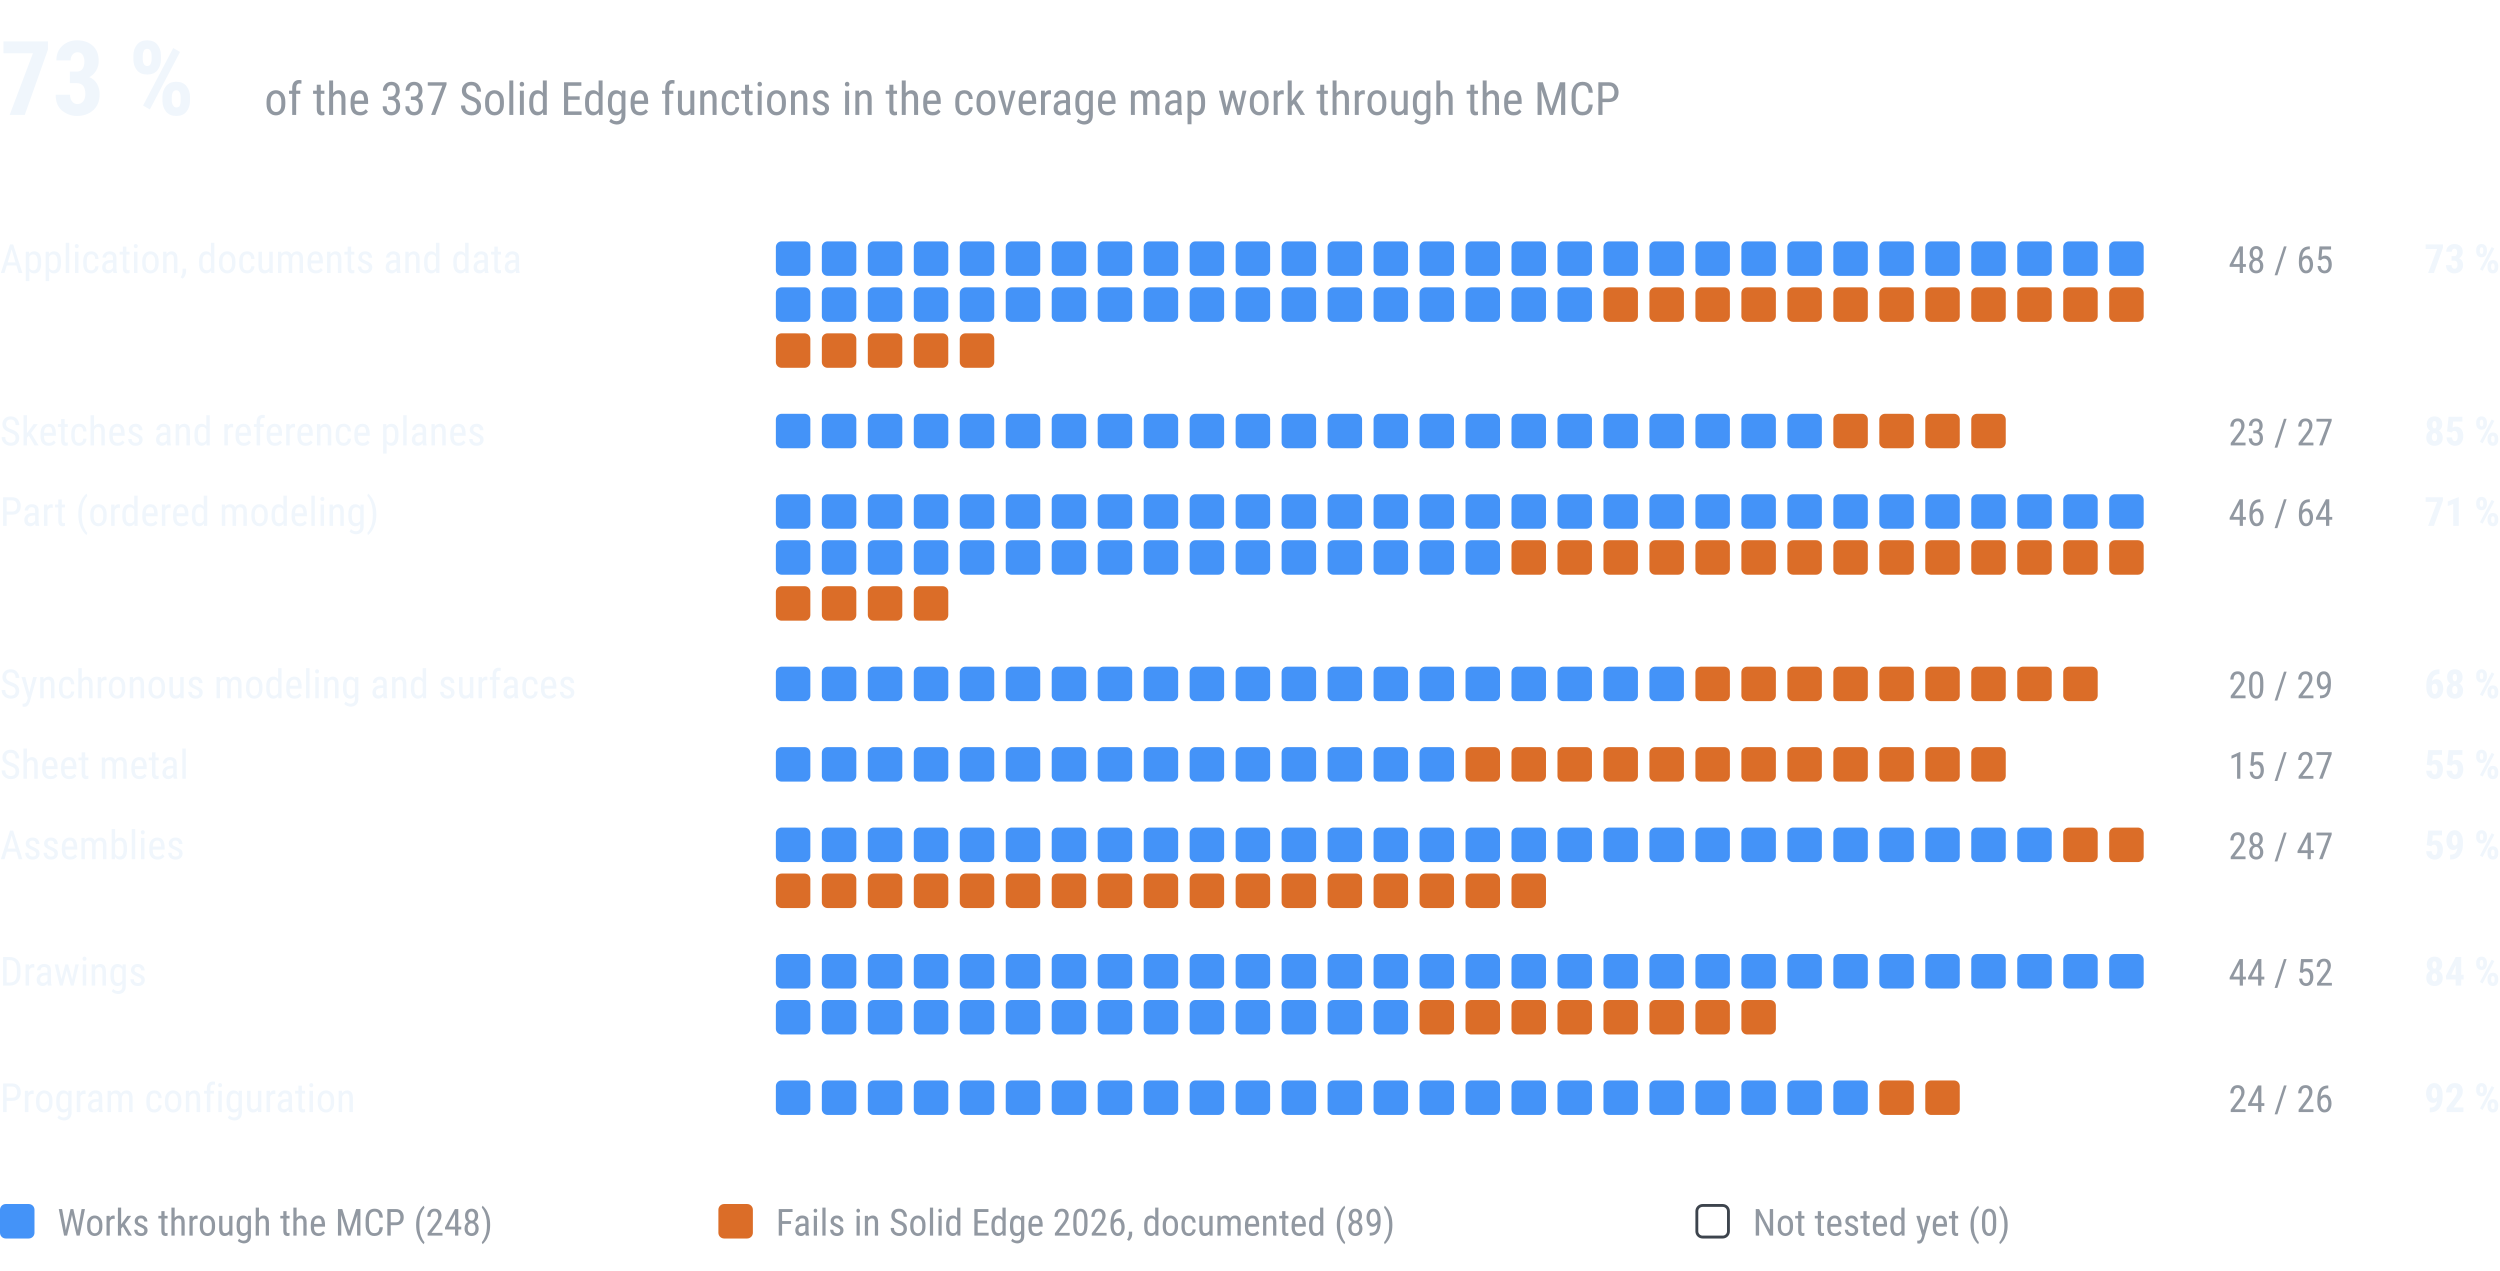
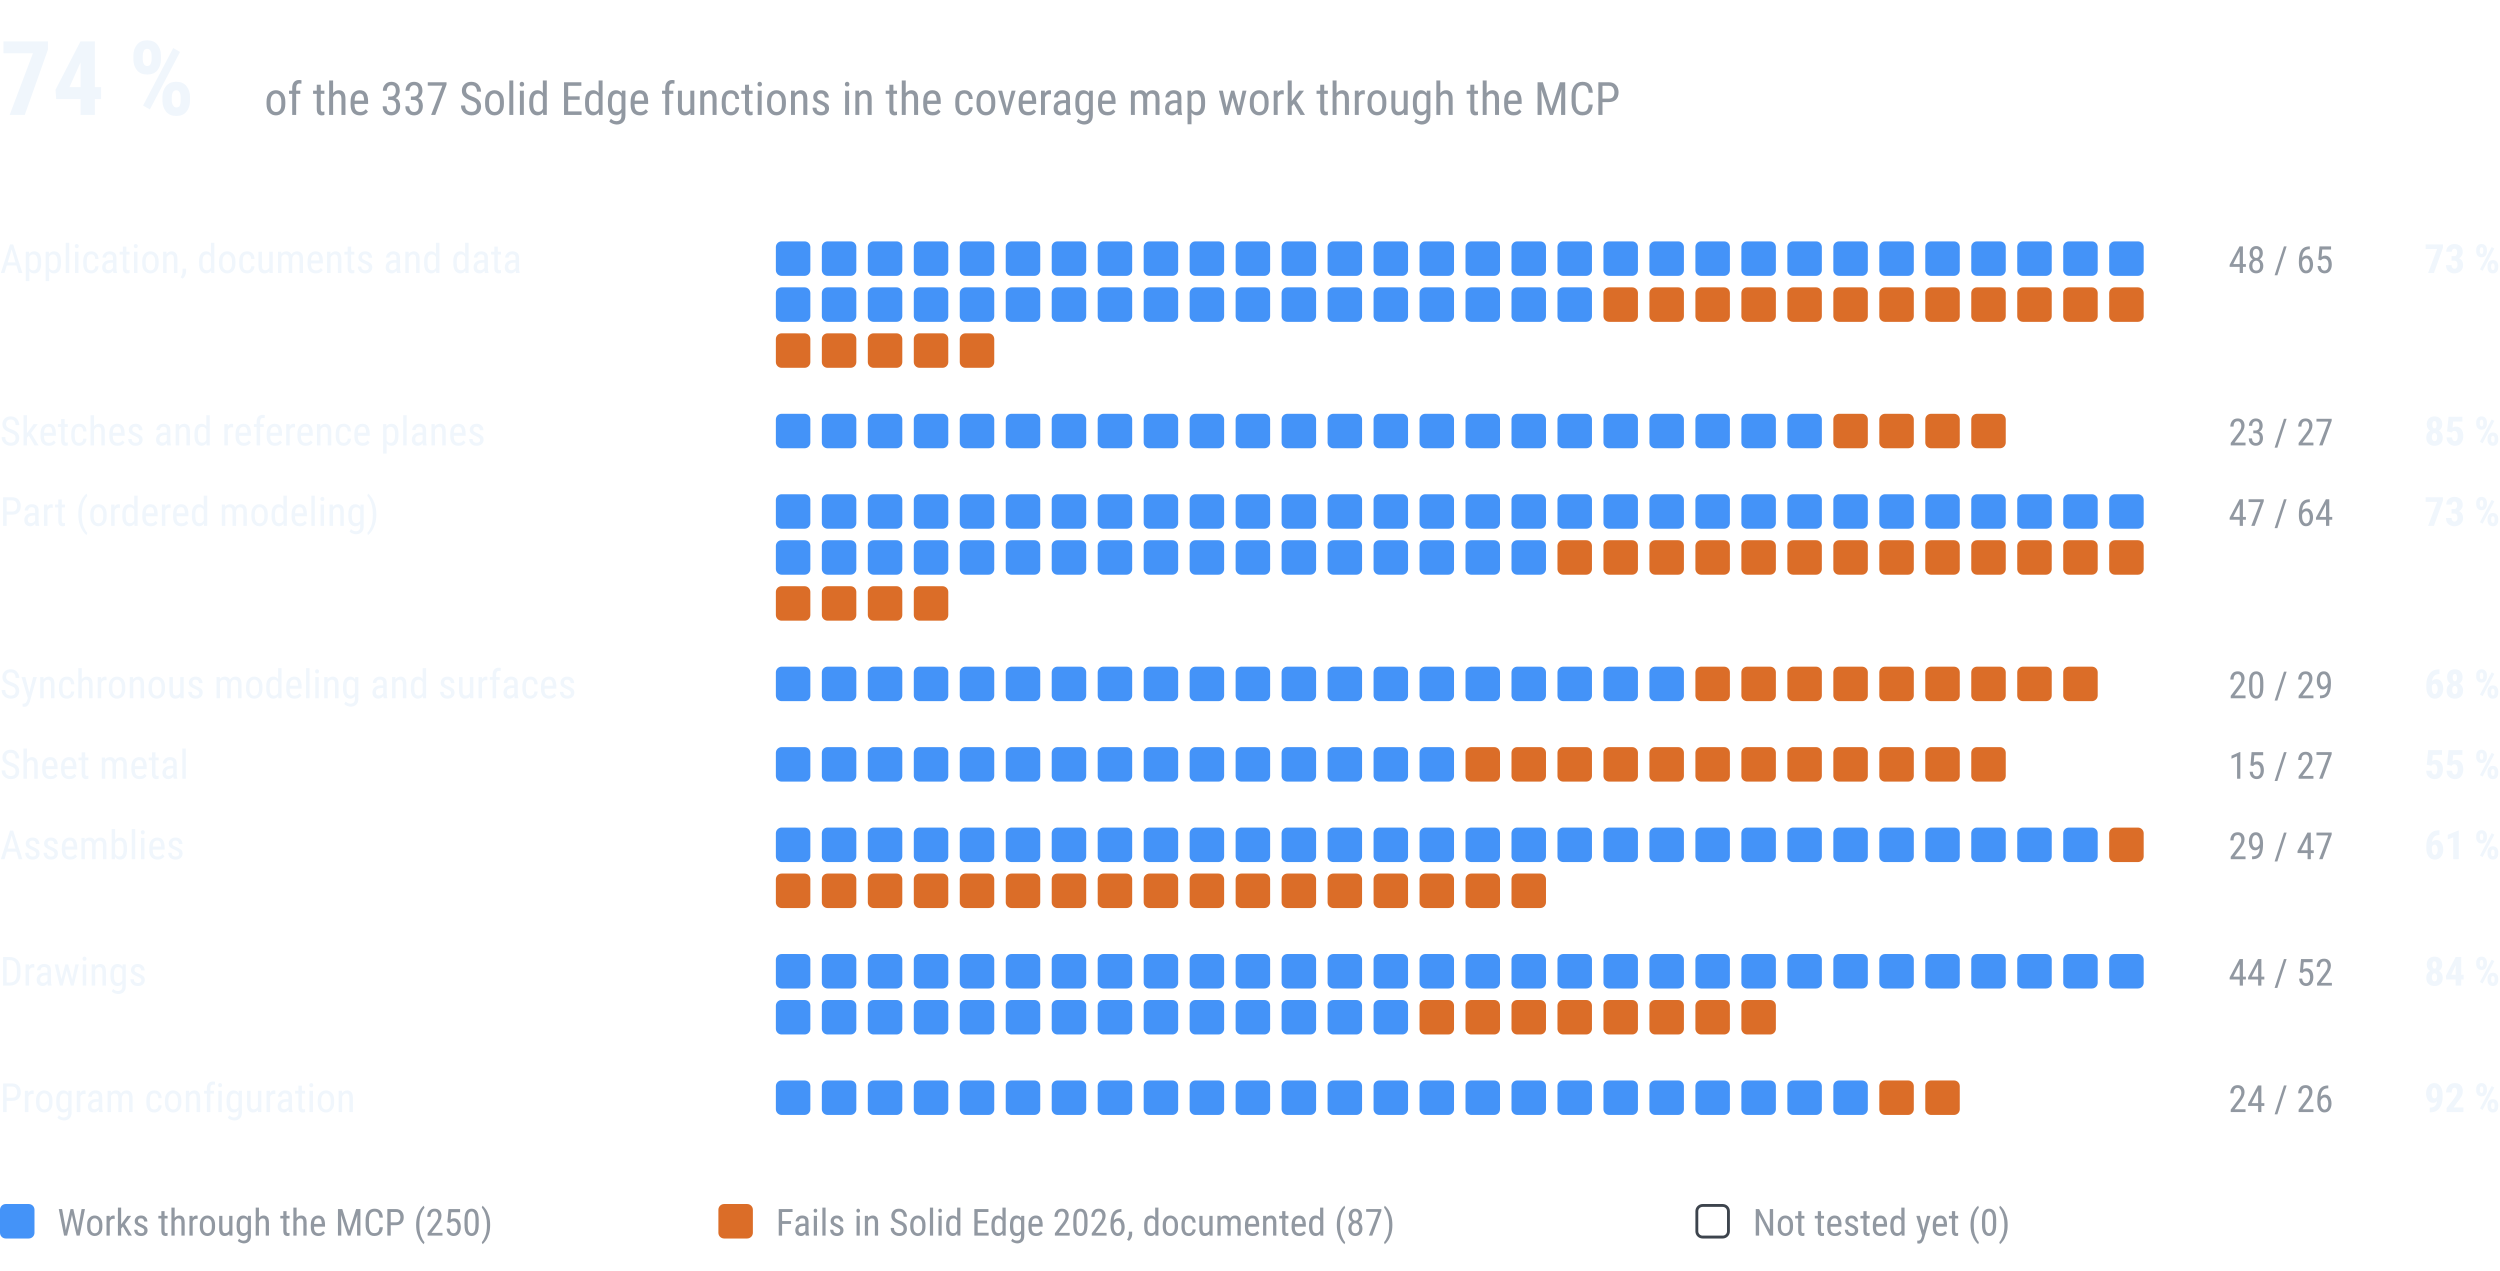
<svg xmlns="http://www.w3.org/2000/svg" width="870" height="442" viewBox="0 0 870 442" role="img" aria-labelledby="title desc">
  <g font-family="Bahnschrift, 'DIN Alternate', 'DIN 1451', D-DIN, Barlow, 'Roboto Condensed', 'Arial Narrow', sans-serif">
-     <text x="0" y="40" font-size="36" font-weight="600" fill="#f0f6fc">73 %</text>
+     <text x="0" y="40" font-size="36" font-weight="600" fill="#f0f6fc">74 %</text>
    <text x="92" y="40" font-size="16" fill="#9198a1">of the 337 Solid Edge functions in the coverage map work through the MCP</text>
    <text x="0" y="95" font-size="14" fill="#f0f6fc">Application, documents and data</text>
    <rect x="270" y="84" width="12" height="12" rx="2" fill="#4493f8" />
    <rect x="286" y="84" width="12" height="12" rx="2" fill="#4493f8" />
    <rect x="302" y="84" width="12" height="12" rx="2" fill="#4493f8" />
    <rect x="318" y="84" width="12" height="12" rx="2" fill="#4493f8" />
    <rect x="334" y="84" width="12" height="12" rx="2" fill="#4493f8" />
    <rect x="350" y="84" width="12" height="12" rx="2" fill="#4493f8" />
    <rect x="366" y="84" width="12" height="12" rx="2" fill="#4493f8" />
    <rect x="382" y="84" width="12" height="12" rx="2" fill="#4493f8" />
    <rect x="398" y="84" width="12" height="12" rx="2" fill="#4493f8" />
    <rect x="414" y="84" width="12" height="12" rx="2" fill="#4493f8" />
    <rect x="430" y="84" width="12" height="12" rx="2" fill="#4493f8" />
    <rect x="446" y="84" width="12" height="12" rx="2" fill="#4493f8" />
    <rect x="462" y="84" width="12" height="12" rx="2" fill="#4493f8" />
    <rect x="478" y="84" width="12" height="12" rx="2" fill="#4493f8" />
    <rect x="494" y="84" width="12" height="12" rx="2" fill="#4493f8" />
    <rect x="510" y="84" width="12" height="12" rx="2" fill="#4493f8" />
    <rect x="526" y="84" width="12" height="12" rx="2" fill="#4493f8" />
    <rect x="542" y="84" width="12" height="12" rx="2" fill="#4493f8" />
    <rect x="558" y="84" width="12" height="12" rx="2" fill="#4493f8" />
    <rect x="574" y="84" width="12" height="12" rx="2" fill="#4493f8" />
    <rect x="590" y="84" width="12" height="12" rx="2" fill="#4493f8" />
    <rect x="606" y="84" width="12" height="12" rx="2" fill="#4493f8" />
    <rect x="622" y="84" width="12" height="12" rx="2" fill="#4493f8" />
    <rect x="638" y="84" width="12" height="12" rx="2" fill="#4493f8" />
    <rect x="654" y="84" width="12" height="12" rx="2" fill="#4493f8" />
    <rect x="670" y="84" width="12" height="12" rx="2" fill="#4493f8" />
    <rect x="686" y="84" width="12" height="12" rx="2" fill="#4493f8" />
    <rect x="702" y="84" width="12" height="12" rx="2" fill="#4493f8" />
    <rect x="718" y="84" width="12" height="12" rx="2" fill="#4493f8" />
    <rect x="734" y="84" width="12" height="12" rx="2" fill="#4493f8" />
    <rect x="270" y="100" width="12" height="12" rx="2" fill="#4493f8" />
    <rect x="286" y="100" width="12" height="12" rx="2" fill="#4493f8" />
    <rect x="302" y="100" width="12" height="12" rx="2" fill="#4493f8" />
    <rect x="318" y="100" width="12" height="12" rx="2" fill="#4493f8" />
    <rect x="334" y="100" width="12" height="12" rx="2" fill="#4493f8" />
    <rect x="350" y="100" width="12" height="12" rx="2" fill="#4493f8" />
    <rect x="366" y="100" width="12" height="12" rx="2" fill="#4493f8" />
    <rect x="382" y="100" width="12" height="12" rx="2" fill="#4493f8" />
    <rect x="398" y="100" width="12" height="12" rx="2" fill="#4493f8" />
    <rect x="414" y="100" width="12" height="12" rx="2" fill="#4493f8" />
    <rect x="430" y="100" width="12" height="12" rx="2" fill="#4493f8" />
    <rect x="446" y="100" width="12" height="12" rx="2" fill="#4493f8" />
    <rect x="462" y="100" width="12" height="12" rx="2" fill="#4493f8" />
    <rect x="478" y="100" width="12" height="12" rx="2" fill="#4493f8" />
    <rect x="494" y="100" width="12" height="12" rx="2" fill="#4493f8" />
    <rect x="510" y="100" width="12" height="12" rx="2" fill="#4493f8" />
    <rect x="526" y="100" width="12" height="12" rx="2" fill="#4493f8" />
    <rect x="542" y="100" width="12" height="12" rx="2" fill="#4493f8" />
    <rect x="558" y="100" width="12" height="12" rx="2" fill="#db6d28" />
    <rect x="574" y="100" width="12" height="12" rx="2" fill="#db6d28" />
    <rect x="590" y="100" width="12" height="12" rx="2" fill="#db6d28" />
    <rect x="606" y="100" width="12" height="12" rx="2" fill="#db6d28" />
    <rect x="622" y="100" width="12" height="12" rx="2" fill="#db6d28" />
    <rect x="638" y="100" width="12" height="12" rx="2" fill="#db6d28" />
    <rect x="654" y="100" width="12" height="12" rx="2" fill="#db6d28" />
    <rect x="670" y="100" width="12" height="12" rx="2" fill="#db6d28" />
    <rect x="686" y="100" width="12" height="12" rx="2" fill="#db6d28" />
    <rect x="702" y="100" width="12" height="12" rx="2" fill="#db6d28" />
    <rect x="718" y="100" width="12" height="12" rx="2" fill="#db6d28" />
    <rect x="734" y="100" width="12" height="12" rx="2" fill="#db6d28" />
    <rect x="270" y="116" width="12" height="12" rx="2" fill="#db6d28" />
    <rect x="286" y="116" width="12" height="12" rx="2" fill="#db6d28" />
    <rect x="302" y="116" width="12" height="12" rx="2" fill="#db6d28" />
    <rect x="318" y="116" width="12" height="12" rx="2" fill="#db6d28" />
    <rect x="334" y="116" width="12" height="12" rx="2" fill="#db6d28" />
    <text x="812" y="95" font-size="13" text-anchor="end" fill="#9198a1">48 / 65</text>
    <text x="870" y="95" font-size="14" font-weight="600" text-anchor="end" fill="#f0f6fc">73 %</text>
    <text x="0" y="155" font-size="14" fill="#f0f6fc">Sketches and reference planes</text>
    <rect x="270" y="144" width="12" height="12" rx="2" fill="#4493f8" />
    <rect x="286" y="144" width="12" height="12" rx="2" fill="#4493f8" />
    <rect x="302" y="144" width="12" height="12" rx="2" fill="#4493f8" />
    <rect x="318" y="144" width="12" height="12" rx="2" fill="#4493f8" />
    <rect x="334" y="144" width="12" height="12" rx="2" fill="#4493f8" />
    <rect x="350" y="144" width="12" height="12" rx="2" fill="#4493f8" />
    <rect x="366" y="144" width="12" height="12" rx="2" fill="#4493f8" />
    <rect x="382" y="144" width="12" height="12" rx="2" fill="#4493f8" />
    <rect x="398" y="144" width="12" height="12" rx="2" fill="#4493f8" />
    <rect x="414" y="144" width="12" height="12" rx="2" fill="#4493f8" />
    <rect x="430" y="144" width="12" height="12" rx="2" fill="#4493f8" />
    <rect x="446" y="144" width="12" height="12" rx="2" fill="#4493f8" />
    <rect x="462" y="144" width="12" height="12" rx="2" fill="#4493f8" />
    <rect x="478" y="144" width="12" height="12" rx="2" fill="#4493f8" />
    <rect x="494" y="144" width="12" height="12" rx="2" fill="#4493f8" />
    <rect x="510" y="144" width="12" height="12" rx="2" fill="#4493f8" />
    <rect x="526" y="144" width="12" height="12" rx="2" fill="#4493f8" />
    <rect x="542" y="144" width="12" height="12" rx="2" fill="#4493f8" />
    <rect x="558" y="144" width="12" height="12" rx="2" fill="#4493f8" />
    <rect x="574" y="144" width="12" height="12" rx="2" fill="#4493f8" />
    <rect x="590" y="144" width="12" height="12" rx="2" fill="#4493f8" />
    <rect x="606" y="144" width="12" height="12" rx="2" fill="#4493f8" />
    <rect x="622" y="144" width="12" height="12" rx="2" fill="#4493f8" />
    <rect x="638" y="144" width="12" height="12" rx="2" fill="#db6d28" />
    <rect x="654" y="144" width="12" height="12" rx="2" fill="#db6d28" />
    <rect x="670" y="144" width="12" height="12" rx="2" fill="#db6d28" />
    <rect x="686" y="144" width="12" height="12" rx="2" fill="#db6d28" />
    <text x="812" y="155" font-size="13" text-anchor="end" fill="#9198a1">23 / 27</text>
    <text x="870" y="155" font-size="14" font-weight="600" text-anchor="end" fill="#f0f6fc">85 %</text>
    <text x="0" y="183" font-size="14" fill="#f0f6fc">Part (ordered modeling)</text>
    <rect x="270" y="172" width="12" height="12" rx="2" fill="#4493f8" />
    <rect x="286" y="172" width="12" height="12" rx="2" fill="#4493f8" />
    <rect x="302" y="172" width="12" height="12" rx="2" fill="#4493f8" />
    <rect x="318" y="172" width="12" height="12" rx="2" fill="#4493f8" />
    <rect x="334" y="172" width="12" height="12" rx="2" fill="#4493f8" />
    <rect x="350" y="172" width="12" height="12" rx="2" fill="#4493f8" />
    <rect x="366" y="172" width="12" height="12" rx="2" fill="#4493f8" />
    <rect x="382" y="172" width="12" height="12" rx="2" fill="#4493f8" />
    <rect x="398" y="172" width="12" height="12" rx="2" fill="#4493f8" />
    <rect x="414" y="172" width="12" height="12" rx="2" fill="#4493f8" />
    <rect x="430" y="172" width="12" height="12" rx="2" fill="#4493f8" />
    <rect x="446" y="172" width="12" height="12" rx="2" fill="#4493f8" />
    <rect x="462" y="172" width="12" height="12" rx="2" fill="#4493f8" />
    <rect x="478" y="172" width="12" height="12" rx="2" fill="#4493f8" />
    <rect x="494" y="172" width="12" height="12" rx="2" fill="#4493f8" />
    <rect x="510" y="172" width="12" height="12" rx="2" fill="#4493f8" />
    <rect x="526" y="172" width="12" height="12" rx="2" fill="#4493f8" />
    <rect x="542" y="172" width="12" height="12" rx="2" fill="#4493f8" />
    <rect x="558" y="172" width="12" height="12" rx="2" fill="#4493f8" />
    <rect x="574" y="172" width="12" height="12" rx="2" fill="#4493f8" />
    <rect x="590" y="172" width="12" height="12" rx="2" fill="#4493f8" />
    <rect x="606" y="172" width="12" height="12" rx="2" fill="#4493f8" />
    <rect x="622" y="172" width="12" height="12" rx="2" fill="#4493f8" />
    <rect x="638" y="172" width="12" height="12" rx="2" fill="#4493f8" />
    <rect x="654" y="172" width="12" height="12" rx="2" fill="#4493f8" />
    <rect x="670" y="172" width="12" height="12" rx="2" fill="#4493f8" />
    <rect x="686" y="172" width="12" height="12" rx="2" fill="#4493f8" />
    <rect x="702" y="172" width="12" height="12" rx="2" fill="#4493f8" />
    <rect x="718" y="172" width="12" height="12" rx="2" fill="#4493f8" />
    <rect x="734" y="172" width="12" height="12" rx="2" fill="#4493f8" />
    <rect x="270" y="188" width="12" height="12" rx="2" fill="#4493f8" />
    <rect x="286" y="188" width="12" height="12" rx="2" fill="#4493f8" />
    <rect x="302" y="188" width="12" height="12" rx="2" fill="#4493f8" />
    <rect x="318" y="188" width="12" height="12" rx="2" fill="#4493f8" />
    <rect x="334" y="188" width="12" height="12" rx="2" fill="#4493f8" />
    <rect x="350" y="188" width="12" height="12" rx="2" fill="#4493f8" />
    <rect x="366" y="188" width="12" height="12" rx="2" fill="#4493f8" />
    <rect x="382" y="188" width="12" height="12" rx="2" fill="#4493f8" />
    <rect x="398" y="188" width="12" height="12" rx="2" fill="#4493f8" />
    <rect x="414" y="188" width="12" height="12" rx="2" fill="#4493f8" />
    <rect x="430" y="188" width="12" height="12" rx="2" fill="#4493f8" />
    <rect x="446" y="188" width="12" height="12" rx="2" fill="#4493f8" />
    <rect x="462" y="188" width="12" height="12" rx="2" fill="#4493f8" />
    <rect x="478" y="188" width="12" height="12" rx="2" fill="#4493f8" />
    <rect x="494" y="188" width="12" height="12" rx="2" fill="#4493f8" />
    <rect x="510" y="188" width="12" height="12" rx="2" fill="#4493f8" />
-     <rect x="526" y="188" width="12" height="12" rx="2" fill="#db6d28" />
+     <rect x="526" y="188" width="12" height="12" rx="2" fill="#4493f8" />
    <rect x="542" y="188" width="12" height="12" rx="2" fill="#db6d28" />
    <rect x="558" y="188" width="12" height="12" rx="2" fill="#db6d28" />
    <rect x="574" y="188" width="12" height="12" rx="2" fill="#db6d28" />
    <rect x="590" y="188" width="12" height="12" rx="2" fill="#db6d28" />
    <rect x="606" y="188" width="12" height="12" rx="2" fill="#db6d28" />
    <rect x="622" y="188" width="12" height="12" rx="2" fill="#db6d28" />
    <rect x="638" y="188" width="12" height="12" rx="2" fill="#db6d28" />
    <rect x="654" y="188" width="12" height="12" rx="2" fill="#db6d28" />
    <rect x="670" y="188" width="12" height="12" rx="2" fill="#db6d28" />
    <rect x="686" y="188" width="12" height="12" rx="2" fill="#db6d28" />
    <rect x="702" y="188" width="12" height="12" rx="2" fill="#db6d28" />
    <rect x="718" y="188" width="12" height="12" rx="2" fill="#db6d28" />
    <rect x="734" y="188" width="12" height="12" rx="2" fill="#db6d28" />
    <rect x="270" y="204" width="12" height="12" rx="2" fill="#db6d28" />
    <rect x="286" y="204" width="12" height="12" rx="2" fill="#db6d28" />
    <rect x="302" y="204" width="12" height="12" rx="2" fill="#db6d28" />
    <rect x="318" y="204" width="12" height="12" rx="2" fill="#db6d28" />
-     <text x="812" y="183" font-size="13" text-anchor="end" fill="#9198a1">46 / 64</text>
-     <text x="870" y="183" font-size="14" font-weight="600" text-anchor="end" fill="#f0f6fc">71 %</text>
+     <text x="812" y="183" font-size="13" text-anchor="end" fill="#9198a1">47 / 64</text>
+     <text x="870" y="183" font-size="14" font-weight="600" text-anchor="end" fill="#f0f6fc">73 %</text>
    <text x="0" y="243" font-size="14" fill="#f0f6fc">Synchronous modeling and surfaces</text>
    <rect x="270" y="232" width="12" height="12" rx="2" fill="#4493f8" />
    <rect x="286" y="232" width="12" height="12" rx="2" fill="#4493f8" />
    <rect x="302" y="232" width="12" height="12" rx="2" fill="#4493f8" />
    <rect x="318" y="232" width="12" height="12" rx="2" fill="#4493f8" />
    <rect x="334" y="232" width="12" height="12" rx="2" fill="#4493f8" />
    <rect x="350" y="232" width="12" height="12" rx="2" fill="#4493f8" />
    <rect x="366" y="232" width="12" height="12" rx="2" fill="#4493f8" />
    <rect x="382" y="232" width="12" height="12" rx="2" fill="#4493f8" />
    <rect x="398" y="232" width="12" height="12" rx="2" fill="#4493f8" />
    <rect x="414" y="232" width="12" height="12" rx="2" fill="#4493f8" />
    <rect x="430" y="232" width="12" height="12" rx="2" fill="#4493f8" />
    <rect x="446" y="232" width="12" height="12" rx="2" fill="#4493f8" />
    <rect x="462" y="232" width="12" height="12" rx="2" fill="#4493f8" />
    <rect x="478" y="232" width="12" height="12" rx="2" fill="#4493f8" />
    <rect x="494" y="232" width="12" height="12" rx="2" fill="#4493f8" />
    <rect x="510" y="232" width="12" height="12" rx="2" fill="#4493f8" />
    <rect x="526" y="232" width="12" height="12" rx="2" fill="#4493f8" />
    <rect x="542" y="232" width="12" height="12" rx="2" fill="#4493f8" />
    <rect x="558" y="232" width="12" height="12" rx="2" fill="#4493f8" />
    <rect x="574" y="232" width="12" height="12" rx="2" fill="#4493f8" />
    <rect x="590" y="232" width="12" height="12" rx="2" fill="#db6d28" />
    <rect x="606" y="232" width="12" height="12" rx="2" fill="#db6d28" />
    <rect x="622" y="232" width="12" height="12" rx="2" fill="#db6d28" />
    <rect x="638" y="232" width="12" height="12" rx="2" fill="#db6d28" />
    <rect x="654" y="232" width="12" height="12" rx="2" fill="#db6d28" />
    <rect x="670" y="232" width="12" height="12" rx="2" fill="#db6d28" />
    <rect x="686" y="232" width="12" height="12" rx="2" fill="#db6d28" />
    <rect x="702" y="232" width="12" height="12" rx="2" fill="#db6d28" />
    <rect x="718" y="232" width="12" height="12" rx="2" fill="#db6d28" />
    <text x="812" y="243" font-size="13" text-anchor="end" fill="#9198a1">20 / 29</text>
    <text x="870" y="243" font-size="14" font-weight="600" text-anchor="end" fill="#f0f6fc">68 %</text>
    <text x="0" y="271" font-size="14" fill="#f0f6fc">Sheet metal</text>
    <rect x="270" y="260" width="12" height="12" rx="2" fill="#4493f8" />
    <rect x="286" y="260" width="12" height="12" rx="2" fill="#4493f8" />
    <rect x="302" y="260" width="12" height="12" rx="2" fill="#4493f8" />
    <rect x="318" y="260" width="12" height="12" rx="2" fill="#4493f8" />
    <rect x="334" y="260" width="12" height="12" rx="2" fill="#4493f8" />
    <rect x="350" y="260" width="12" height="12" rx="2" fill="#4493f8" />
    <rect x="366" y="260" width="12" height="12" rx="2" fill="#4493f8" />
    <rect x="382" y="260" width="12" height="12" rx="2" fill="#4493f8" />
    <rect x="398" y="260" width="12" height="12" rx="2" fill="#4493f8" />
    <rect x="414" y="260" width="12" height="12" rx="2" fill="#4493f8" />
    <rect x="430" y="260" width="12" height="12" rx="2" fill="#4493f8" />
    <rect x="446" y="260" width="12" height="12" rx="2" fill="#4493f8" />
    <rect x="462" y="260" width="12" height="12" rx="2" fill="#4493f8" />
    <rect x="478" y="260" width="12" height="12" rx="2" fill="#4493f8" />
    <rect x="494" y="260" width="12" height="12" rx="2" fill="#4493f8" />
    <rect x="510" y="260" width="12" height="12" rx="2" fill="#db6d28" />
    <rect x="526" y="260" width="12" height="12" rx="2" fill="#db6d28" />
    <rect x="542" y="260" width="12" height="12" rx="2" fill="#db6d28" />
    <rect x="558" y="260" width="12" height="12" rx="2" fill="#db6d28" />
    <rect x="574" y="260" width="12" height="12" rx="2" fill="#db6d28" />
    <rect x="590" y="260" width="12" height="12" rx="2" fill="#db6d28" />
    <rect x="606" y="260" width="12" height="12" rx="2" fill="#db6d28" />
    <rect x="622" y="260" width="12" height="12" rx="2" fill="#db6d28" />
    <rect x="638" y="260" width="12" height="12" rx="2" fill="#db6d28" />
    <rect x="654" y="260" width="12" height="12" rx="2" fill="#db6d28" />
    <rect x="670" y="260" width="12" height="12" rx="2" fill="#db6d28" />
    <rect x="686" y="260" width="12" height="12" rx="2" fill="#db6d28" />
    <text x="812" y="271" font-size="13" text-anchor="end" fill="#9198a1">15 / 27</text>
    <text x="870" y="271" font-size="14" font-weight="600" text-anchor="end" fill="#f0f6fc">55 %</text>
    <text x="0" y="299" font-size="14" fill="#f0f6fc">Assemblies</text>
    <rect x="270" y="288" width="12" height="12" rx="2" fill="#4493f8" />
    <rect x="286" y="288" width="12" height="12" rx="2" fill="#4493f8" />
    <rect x="302" y="288" width="12" height="12" rx="2" fill="#4493f8" />
    <rect x="318" y="288" width="12" height="12" rx="2" fill="#4493f8" />
    <rect x="334" y="288" width="12" height="12" rx="2" fill="#4493f8" />
    <rect x="350" y="288" width="12" height="12" rx="2" fill="#4493f8" />
    <rect x="366" y="288" width="12" height="12" rx="2" fill="#4493f8" />
    <rect x="382" y="288" width="12" height="12" rx="2" fill="#4493f8" />
    <rect x="398" y="288" width="12" height="12" rx="2" fill="#4493f8" />
    <rect x="414" y="288" width="12" height="12" rx="2" fill="#4493f8" />
    <rect x="430" y="288" width="12" height="12" rx="2" fill="#4493f8" />
    <rect x="446" y="288" width="12" height="12" rx="2" fill="#4493f8" />
    <rect x="462" y="288" width="12" height="12" rx="2" fill="#4493f8" />
    <rect x="478" y="288" width="12" height="12" rx="2" fill="#4493f8" />
    <rect x="494" y="288" width="12" height="12" rx="2" fill="#4493f8" />
    <rect x="510" y="288" width="12" height="12" rx="2" fill="#4493f8" />
    <rect x="526" y="288" width="12" height="12" rx="2" fill="#4493f8" />
    <rect x="542" y="288" width="12" height="12" rx="2" fill="#4493f8" />
    <rect x="558" y="288" width="12" height="12" rx="2" fill="#4493f8" />
    <rect x="574" y="288" width="12" height="12" rx="2" fill="#4493f8" />
    <rect x="590" y="288" width="12" height="12" rx="2" fill="#4493f8" />
    <rect x="606" y="288" width="12" height="12" rx="2" fill="#4493f8" />
    <rect x="622" y="288" width="12" height="12" rx="2" fill="#4493f8" />
    <rect x="638" y="288" width="12" height="12" rx="2" fill="#4493f8" />
    <rect x="654" y="288" width="12" height="12" rx="2" fill="#4493f8" />
    <rect x="670" y="288" width="12" height="12" rx="2" fill="#4493f8" />
    <rect x="686" y="288" width="12" height="12" rx="2" fill="#4493f8" />
    <rect x="702" y="288" width="12" height="12" rx="2" fill="#4493f8" />
-     <rect x="718" y="288" width="12" height="12" rx="2" fill="#db6d28" />
+     <rect x="718" y="288" width="12" height="12" rx="2" fill="#4493f8" />
    <rect x="734" y="288" width="12" height="12" rx="2" fill="#db6d28" />
    <rect x="270" y="304" width="12" height="12" rx="2" fill="#db6d28" />
    <rect x="286" y="304" width="12" height="12" rx="2" fill="#db6d28" />
    <rect x="302" y="304" width="12" height="12" rx="2" fill="#db6d28" />
    <rect x="318" y="304" width="12" height="12" rx="2" fill="#db6d28" />
    <rect x="334" y="304" width="12" height="12" rx="2" fill="#db6d28" />
    <rect x="350" y="304" width="12" height="12" rx="2" fill="#db6d28" />
    <rect x="366" y="304" width="12" height="12" rx="2" fill="#db6d28" />
    <rect x="382" y="304" width="12" height="12" rx="2" fill="#db6d28" />
    <rect x="398" y="304" width="12" height="12" rx="2" fill="#db6d28" />
    <rect x="414" y="304" width="12" height="12" rx="2" fill="#db6d28" />
    <rect x="430" y="304" width="12" height="12" rx="2" fill="#db6d28" />
    <rect x="446" y="304" width="12" height="12" rx="2" fill="#db6d28" />
    <rect x="462" y="304" width="12" height="12" rx="2" fill="#db6d28" />
    <rect x="478" y="304" width="12" height="12" rx="2" fill="#db6d28" />
    <rect x="494" y="304" width="12" height="12" rx="2" fill="#db6d28" />
    <rect x="510" y="304" width="12" height="12" rx="2" fill="#db6d28" />
    <rect x="526" y="304" width="12" height="12" rx="2" fill="#db6d28" />
-     <text x="812" y="299" font-size="13" text-anchor="end" fill="#9198a1">28 / 47</text>
-     <text x="870" y="299" font-size="14" font-weight="600" text-anchor="end" fill="#f0f6fc">59 %</text>
+     <text x="812" y="299" font-size="13" text-anchor="end" fill="#9198a1">29 / 47</text>
+     <text x="870" y="299" font-size="14" font-weight="600" text-anchor="end" fill="#f0f6fc">61 %</text>
    <text x="0" y="343" font-size="14" fill="#f0f6fc">Drawings</text>
    <rect x="270" y="332" width="12" height="12" rx="2" fill="#4493f8" />
    <rect x="286" y="332" width="12" height="12" rx="2" fill="#4493f8" />
    <rect x="302" y="332" width="12" height="12" rx="2" fill="#4493f8" />
    <rect x="318" y="332" width="12" height="12" rx="2" fill="#4493f8" />
    <rect x="334" y="332" width="12" height="12" rx="2" fill="#4493f8" />
    <rect x="350" y="332" width="12" height="12" rx="2" fill="#4493f8" />
    <rect x="366" y="332" width="12" height="12" rx="2" fill="#4493f8" />
    <rect x="382" y="332" width="12" height="12" rx="2" fill="#4493f8" />
    <rect x="398" y="332" width="12" height="12" rx="2" fill="#4493f8" />
    <rect x="414" y="332" width="12" height="12" rx="2" fill="#4493f8" />
    <rect x="430" y="332" width="12" height="12" rx="2" fill="#4493f8" />
    <rect x="446" y="332" width="12" height="12" rx="2" fill="#4493f8" />
    <rect x="462" y="332" width="12" height="12" rx="2" fill="#4493f8" />
    <rect x="478" y="332" width="12" height="12" rx="2" fill="#4493f8" />
    <rect x="494" y="332" width="12" height="12" rx="2" fill="#4493f8" />
    <rect x="510" y="332" width="12" height="12" rx="2" fill="#4493f8" />
    <rect x="526" y="332" width="12" height="12" rx="2" fill="#4493f8" />
    <rect x="542" y="332" width="12" height="12" rx="2" fill="#4493f8" />
    <rect x="558" y="332" width="12" height="12" rx="2" fill="#4493f8" />
    <rect x="574" y="332" width="12" height="12" rx="2" fill="#4493f8" />
    <rect x="590" y="332" width="12" height="12" rx="2" fill="#4493f8" />
    <rect x="606" y="332" width="12" height="12" rx="2" fill="#4493f8" />
    <rect x="622" y="332" width="12" height="12" rx="2" fill="#4493f8" />
    <rect x="638" y="332" width="12" height="12" rx="2" fill="#4493f8" />
    <rect x="654" y="332" width="12" height="12" rx="2" fill="#4493f8" />
    <rect x="670" y="332" width="12" height="12" rx="2" fill="#4493f8" />
    <rect x="686" y="332" width="12" height="12" rx="2" fill="#4493f8" />
    <rect x="702" y="332" width="12" height="12" rx="2" fill="#4493f8" />
    <rect x="718" y="332" width="12" height="12" rx="2" fill="#4493f8" />
    <rect x="734" y="332" width="12" height="12" rx="2" fill="#4493f8" />
    <rect x="270" y="348" width="12" height="12" rx="2" fill="#4493f8" />
    <rect x="286" y="348" width="12" height="12" rx="2" fill="#4493f8" />
    <rect x="302" y="348" width="12" height="12" rx="2" fill="#4493f8" />
    <rect x="318" y="348" width="12" height="12" rx="2" fill="#4493f8" />
    <rect x="334" y="348" width="12" height="12" rx="2" fill="#4493f8" />
    <rect x="350" y="348" width="12" height="12" rx="2" fill="#4493f8" />
    <rect x="366" y="348" width="12" height="12" rx="2" fill="#4493f8" />
    <rect x="382" y="348" width="12" height="12" rx="2" fill="#4493f8" />
    <rect x="398" y="348" width="12" height="12" rx="2" fill="#4493f8" />
    <rect x="414" y="348" width="12" height="12" rx="2" fill="#4493f8" />
    <rect x="430" y="348" width="12" height="12" rx="2" fill="#4493f8" />
    <rect x="446" y="348" width="12" height="12" rx="2" fill="#4493f8" />
    <rect x="462" y="348" width="12" height="12" rx="2" fill="#4493f8" />
    <rect x="478" y="348" width="12" height="12" rx="2" fill="#4493f8" />
    <rect x="494" y="348" width="12" height="12" rx="2" fill="#db6d28" />
    <rect x="510" y="348" width="12" height="12" rx="2" fill="#db6d28" />
    <rect x="526" y="348" width="12" height="12" rx="2" fill="#db6d28" />
    <rect x="542" y="348" width="12" height="12" rx="2" fill="#db6d28" />
    <rect x="558" y="348" width="12" height="12" rx="2" fill="#db6d28" />
    <rect x="574" y="348" width="12" height="12" rx="2" fill="#db6d28" />
    <rect x="590" y="348" width="12" height="12" rx="2" fill="#db6d28" />
    <rect x="606" y="348" width="12" height="12" rx="2" fill="#db6d28" />
    <text x="812" y="343" font-size="13" text-anchor="end" fill="#9198a1">44 / 52</text>
    <text x="870" y="343" font-size="14" font-weight="600" text-anchor="end" fill="#f0f6fc">84 %</text>
    <text x="0" y="387" font-size="14" fill="#f0f6fc">Program configuration</text>
    <rect x="270" y="376" width="12" height="12" rx="2" fill="#4493f8" />
    <rect x="286" y="376" width="12" height="12" rx="2" fill="#4493f8" />
    <rect x="302" y="376" width="12" height="12" rx="2" fill="#4493f8" />
    <rect x="318" y="376" width="12" height="12" rx="2" fill="#4493f8" />
    <rect x="334" y="376" width="12" height="12" rx="2" fill="#4493f8" />
    <rect x="350" y="376" width="12" height="12" rx="2" fill="#4493f8" />
    <rect x="366" y="376" width="12" height="12" rx="2" fill="#4493f8" />
    <rect x="382" y="376" width="12" height="12" rx="2" fill="#4493f8" />
    <rect x="398" y="376" width="12" height="12" rx="2" fill="#4493f8" />
    <rect x="414" y="376" width="12" height="12" rx="2" fill="#4493f8" />
    <rect x="430" y="376" width="12" height="12" rx="2" fill="#4493f8" />
    <rect x="446" y="376" width="12" height="12" rx="2" fill="#4493f8" />
    <rect x="462" y="376" width="12" height="12" rx="2" fill="#4493f8" />
    <rect x="478" y="376" width="12" height="12" rx="2" fill="#4493f8" />
    <rect x="494" y="376" width="12" height="12" rx="2" fill="#4493f8" />
    <rect x="510" y="376" width="12" height="12" rx="2" fill="#4493f8" />
    <rect x="526" y="376" width="12" height="12" rx="2" fill="#4493f8" />
    <rect x="542" y="376" width="12" height="12" rx="2" fill="#4493f8" />
    <rect x="558" y="376" width="12" height="12" rx="2" fill="#4493f8" />
    <rect x="574" y="376" width="12" height="12" rx="2" fill="#4493f8" />
    <rect x="590" y="376" width="12" height="12" rx="2" fill="#4493f8" />
    <rect x="606" y="376" width="12" height="12" rx="2" fill="#4493f8" />
    <rect x="622" y="376" width="12" height="12" rx="2" fill="#4493f8" />
    <rect x="638" y="376" width="12" height="12" rx="2" fill="#4493f8" />
    <rect x="654" y="376" width="12" height="12" rx="2" fill="#db6d28" />
    <rect x="670" y="376" width="12" height="12" rx="2" fill="#db6d28" />
    <text x="812" y="387" font-size="13" text-anchor="end" fill="#9198a1">24 / 26</text>
    <text x="870" y="387" font-size="14" font-weight="600" text-anchor="end" fill="#f0f6fc">92 %</text>
    <rect x="0" y="419" width="12" height="12" rx="2" fill="#4493f8" />
-     <text x="20" y="430" font-size="13" fill="#9198a1">Works through the MCP (248)</text>
+     <text x="20" y="430" font-size="13" fill="#9198a1">Works through the MCP (250)</text>
    <rect x="250" y="419" width="12" height="12" rx="2" fill="#db6d28" />
-     <text x="270" y="430" font-size="13" fill="#9198a1">Fails in Solid Edge 2026, documented (89)</text>
+     <text x="270" y="430" font-size="13" fill="#9198a1">Fails in Solid Edge 2026, documented (87)</text>
    <rect x="590.5" y="419.5" width="11" height="11" rx="2" fill="none" stroke="#3d444d" />
    <text x="610" y="430" font-size="13" fill="#9198a1">Not tested yet (0)</text>
  </g>
</svg>
